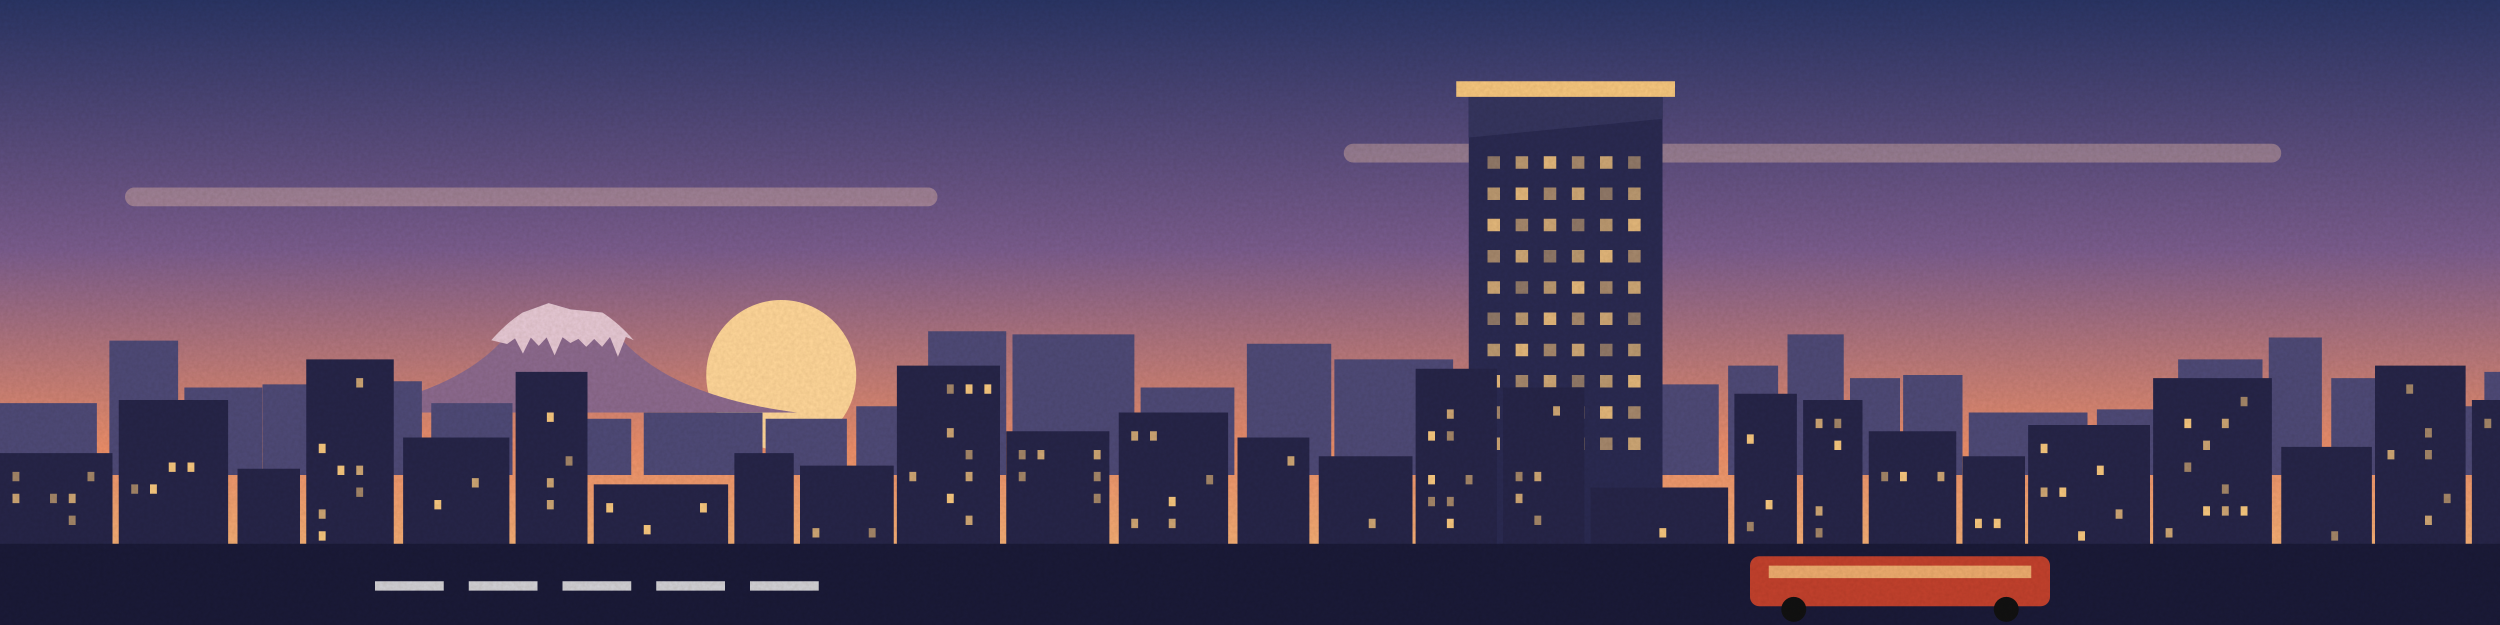
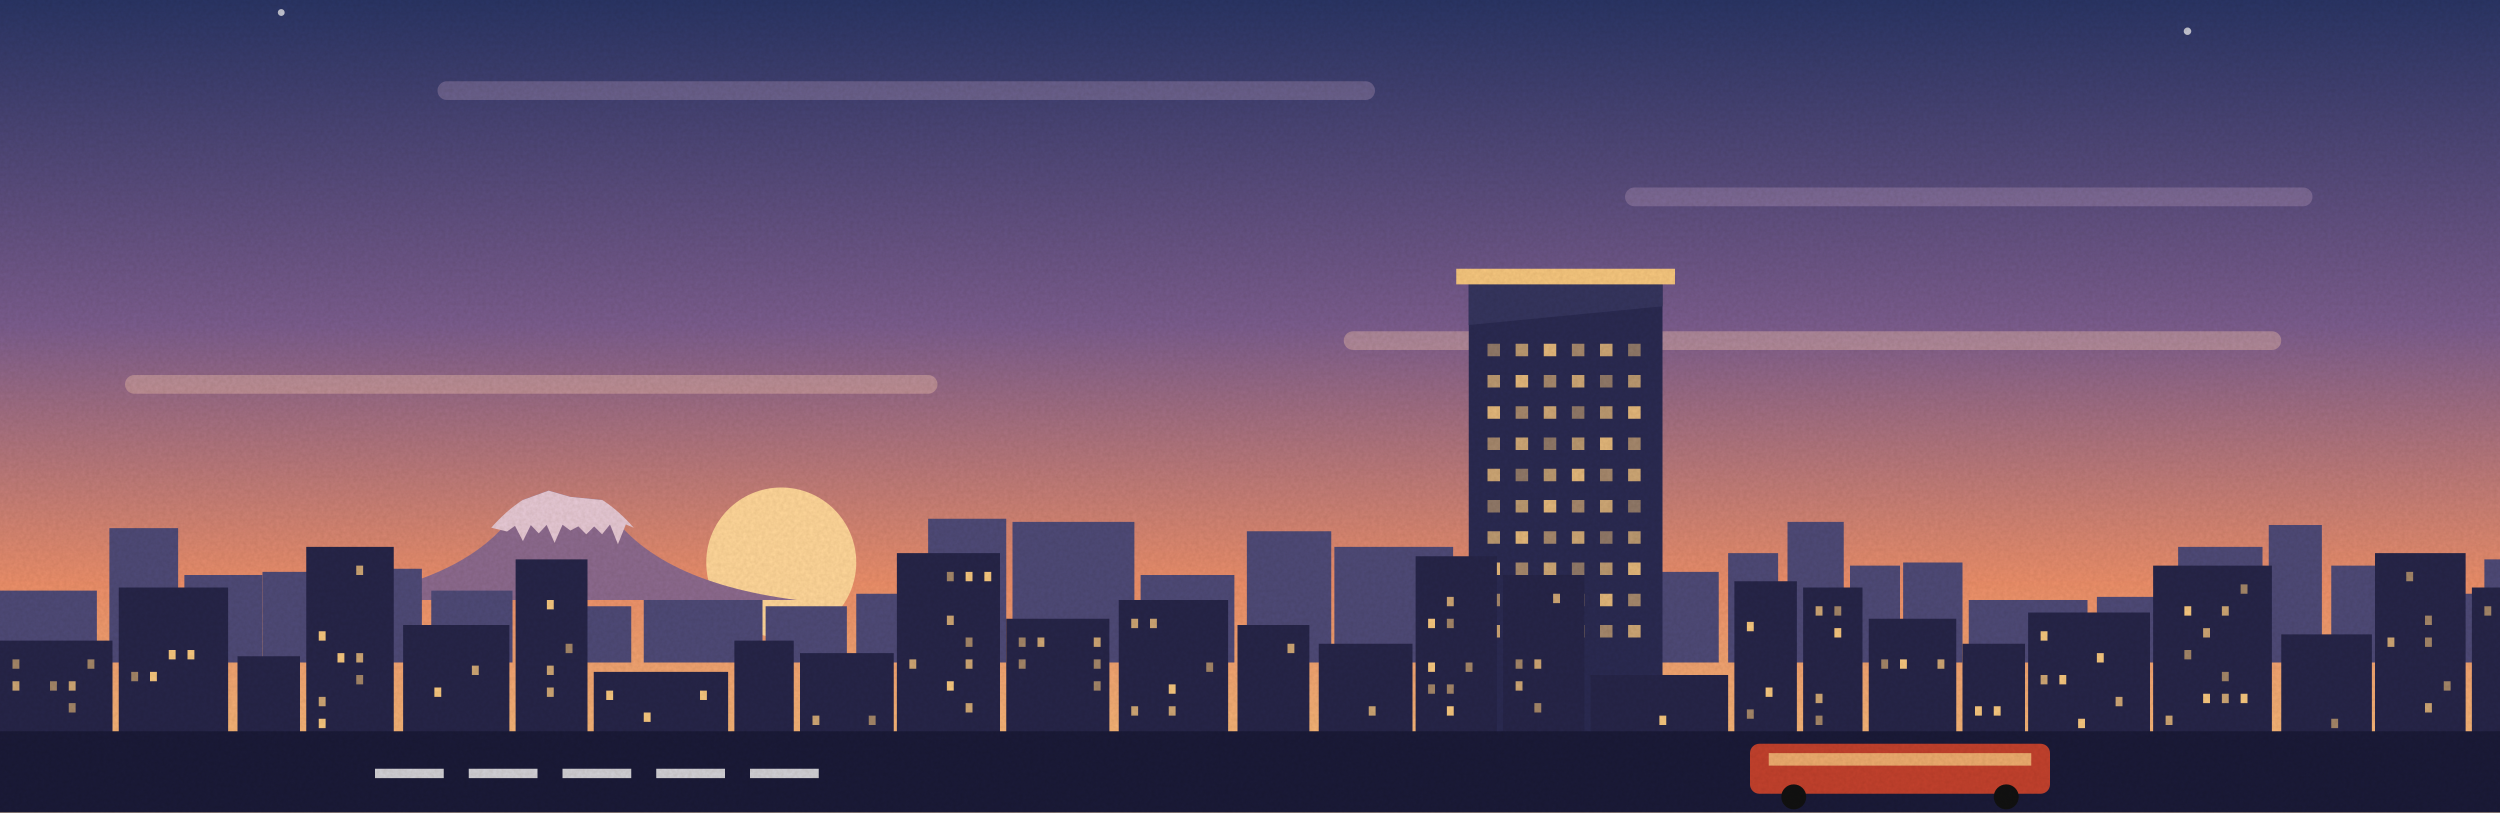
- <svg xmlns="http://www.w3.org/2000/svg" width="800" height="200" viewBox="0 0 800 200" preserveAspectRatio="xMidYMax slice">
+ <svg xmlns="http://www.w3.org/2000/svg" width="800" height="260" viewBox="0 -60 800 260" preserveAspectRatio="xMidYMax slice">
  <defs>
    <filter id="il-grain" x="0" y="0" width="100%" height="100%">
      <feTurbulence type="fractalNoise" baseFrequency=".85" numOctaves="2" stitchTiles="stitch" />
      <feColorMatrix type="matrix" values="0 0 0 0 .45  0 0 0 0 .38  0 0 0 0 .3  0 0 0 .55 0" />
    </filter>
    <linearGradient id="d6s" x1="0" y1="0" x2="0" y2="1">
      <stop offset="0" stop-color="#2a3566" />
      <stop offset="0.4" stop-color="#7b5d8f" />
      <stop offset="0.72" stop-color="#ec8f6a" />
      <stop offset="1" stop-color="#f8c77d" />
    </linearGradient>
  </defs>
-   <rect width="800" height="200" fill="url(#d6s)" />
+   <rect y="-60" width="800" height="260" fill="url(#d6s)" />
+   <g transform="translate(0 30)">
+     <rect x="140" y="-64" width="300" height="6" rx="3.0" fill="#c7a8c9" opacity="0.3" />
+     <rect x="520" y="-30" width="220" height="6" rx="3.0" fill="#c7a8c9" opacity="0.3" />
+     <circle cx="90" cy="-86" r="1.1" fill="#fff" opacity="0.7" />
+     <circle cx="700" cy="-80" r="1.2" fill="#fff" opacity="0.7" />
+     <circle cx="360" cy="-92" r="1" fill="#fff" opacity="0.5" />
+   </g>
  <circle cx="250" cy="120" r="24" fill="#ffd79a" />
  <path d="M105.0 132 Q153.0 125.88 167.25 100 L175.537 97 L182.55 99 L192.75 100 Q207.0 125.88 255.0 132 Z" fill="#8c6a8f" />
  <path d="M167.25 100 L175.537 97 L182.55 99 L192.75 100 Q198.067 103.44 202.805 108.88 L200.271 107.823 L197.737 114.165 L195.203 107.829 L192.669 110.982 L190.136 108.459 L187.602 110.984 L185.068 108.439 L182.534 109.762 L180 107.908 L177.466 113.738 L174.932 107.979 L172.398 110.683 L169.864 108.026 L167.331 113.152 L164.797 108.281 L162.263 110.077 L157.195 108.88 Q161.933 103.44 167.25 100 Z" fill="#e6c9d6" />
  <rect x="40" y="60" width="260" height="6" rx="3.0" fill="#ffd1b3" opacity="0.35" />
  <rect x="430" y="46" width="300" height="6" rx="3.0" fill="#ffd1b3" opacity="0.35" />
  <rect x="0" y="129" width="31" height="23" fill="#4e4a78" />
  <rect x="35" y="109" width="22" height="43" fill="#4e4a78" />
  <rect x="59" y="124" width="25" height="28" fill="#4e4a78" />
  <rect x="84" y="123" width="31" height="29" fill="#4e4a78" />
  <rect x="117" y="122" width="18" height="30" fill="#4e4a78" />
  <rect x="138" y="129" width="26" height="23" fill="#4e4a78" />
  <rect x="166" y="134" width="36" height="18" fill="#4e4a78" />
  <rect x="206" y="132" width="38" height="20" fill="#4e4a78" />
  <rect x="245" y="134" width="26" height="18" fill="#4e4a78" />
  <rect x="274" y="130" width="20" height="22" fill="#4e4a78" />
  <rect x="297" y="106" width="25" height="46" fill="#4e4a78" />
  <rect x="324" y="107" width="39" height="45" fill="#4e4a78" />
  <rect x="365" y="124" width="30" height="28" fill="#4e4a78" />
  <rect x="399" y="110" width="27" height="42" fill="#4e4a78" />
  <rect x="427" y="115" width="38" height="37" fill="#4e4a78" />
  <rect x="467" y="121" width="29" height="31" fill="#4e4a78" />
  <rect x="497" y="129" width="20" height="23" fill="#4e4a78" />
  <rect x="517" y="123" width="33" height="29" fill="#4e4a78" />
  <rect x="553" y="117" width="16" height="35" fill="#4e4a78" />
  <rect x="572" y="107" width="18" height="45" fill="#4e4a78" />
  <rect x="592" y="121" width="16" height="31" fill="#4e4a78" />
  <rect x="609" y="120" width="19" height="32" fill="#4e4a78" />
  <rect x="630" y="132" width="38" height="20" fill="#4e4a78" />
  <rect x="671" y="131" width="22" height="21" fill="#4e4a78" />
  <rect x="697" y="115" width="27" height="37" fill="#4e4a78" />
  <rect x="726" y="108" width="17" height="44" fill="#4e4a78" />
  <rect x="746" y="121" width="24" height="31" fill="#4e4a78" />
  <rect x="773" y="130" width="22" height="22" fill="#4e4a78" />
  <rect x="795" y="119" width="28" height="33" fill="#4e4a78" />
  <g>
    <rect x="470" y="30" width="62" height="146" fill="#2a2a52" />
    <path d="M470 30 L532 30 L532 38 L470 44 Z" fill="#35355f" />
    <rect x="466" y="26" width="70" height="5" fill="#f6c77f" />
    <rect x="476" y="50" width="4" height="4" fill="#f6c77f" opacity="0.5" />
    <rect x="485" y="50" width="4" height="4" fill="#f6c77f" opacity="0.7" />
    <rect x="494" y="50" width="4" height="4" fill="#f6c77f" opacity="0.9" />
    <rect x="503" y="50" width="4" height="4" fill="#f6c77f" opacity="0.6" />
    <rect x="512" y="50" width="4" height="4" fill="#f6c77f" opacity="0.8" />
    <rect x="521" y="50" width="4" height="4" fill="#f6c77f" opacity="0.5" />
    <rect x="476" y="60" width="4" height="4" fill="#f6c77f" opacity="0.7" />
    <rect x="485" y="60" width="4" height="4" fill="#f6c77f" opacity="0.9" />
    <rect x="494" y="60" width="4" height="4" fill="#f6c77f" opacity="0.6" />
    <rect x="503" y="60" width="4" height="4" fill="#f6c77f" opacity="0.8" />
    <rect x="512" y="60" width="4" height="4" fill="#f6c77f" opacity="0.5" />
    <rect x="521" y="60" width="4" height="4" fill="#f6c77f" opacity="0.7" />
    <rect x="476" y="70" width="4" height="4" fill="#f6c77f" opacity="0.9" />
    <rect x="485" y="70" width="4" height="4" fill="#f6c77f" opacity="0.6" />
    <rect x="494" y="70" width="4" height="4" fill="#f6c77f" opacity="0.8" />
    <rect x="503" y="70" width="4" height="4" fill="#f6c77f" opacity="0.5" />
    <rect x="512" y="70" width="4" height="4" fill="#f6c77f" opacity="0.7" />
    <rect x="521" y="70" width="4" height="4" fill="#f6c77f" opacity="0.9" />
    <rect x="476" y="80" width="4" height="4" fill="#f6c77f" opacity="0.6" />
    <rect x="485" y="80" width="4" height="4" fill="#f6c77f" opacity="0.8" />
    <rect x="494" y="80" width="4" height="4" fill="#f6c77f" opacity="0.5" />
    <rect x="503" y="80" width="4" height="4" fill="#f6c77f" opacity="0.7" />
    <rect x="512" y="80" width="4" height="4" fill="#f6c77f" opacity="0.9" />
    <rect x="521" y="80" width="4" height="4" fill="#f6c77f" opacity="0.6" />
    <rect x="476" y="90" width="4" height="4" fill="#f6c77f" opacity="0.8" />
    <rect x="485" y="90" width="4" height="4" fill="#f6c77f" opacity="0.5" />
    <rect x="494" y="90" width="4" height="4" fill="#f6c77f" opacity="0.7" />
    <rect x="503" y="90" width="4" height="4" fill="#f6c77f" opacity="0.9" />
    <rect x="512" y="90" width="4" height="4" fill="#f6c77f" opacity="0.6" />
    <rect x="521" y="90" width="4" height="4" fill="#f6c77f" opacity="0.8" />
    <rect x="476" y="100" width="4" height="4" fill="#f6c77f" opacity="0.5" />
    <rect x="485" y="100" width="4" height="4" fill="#f6c77f" opacity="0.7" />
    <rect x="494" y="100" width="4" height="4" fill="#f6c77f" opacity="0.9" />
    <rect x="503" y="100" width="4" height="4" fill="#f6c77f" opacity="0.6" />
    <rect x="512" y="100" width="4" height="4" fill="#f6c77f" opacity="0.8" />
    <rect x="521" y="100" width="4" height="4" fill="#f6c77f" opacity="0.5" />
    <rect x="476" y="110" width="4" height="4" fill="#f6c77f" opacity="0.7" />
    <rect x="485" y="110" width="4" height="4" fill="#f6c77f" opacity="0.9" />
    <rect x="494" y="110" width="4" height="4" fill="#f6c77f" opacity="0.6" />
    <rect x="503" y="110" width="4" height="4" fill="#f6c77f" opacity="0.8" />
    <rect x="512" y="110" width="4" height="4" fill="#f6c77f" opacity="0.5" />
    <rect x="521" y="110" width="4" height="4" fill="#f6c77f" opacity="0.7" />
    <rect x="476" y="120" width="4" height="4" fill="#f6c77f" opacity="0.9" />
    <rect x="485" y="120" width="4" height="4" fill="#f6c77f" opacity="0.6" />
    <rect x="494" y="120" width="4" height="4" fill="#f6c77f" opacity="0.8" />
    <rect x="503" y="120" width="4" height="4" fill="#f6c77f" opacity="0.5" />
    <rect x="512" y="120" width="4" height="4" fill="#f6c77f" opacity="0.7" />
    <rect x="521" y="120" width="4" height="4" fill="#f6c77f" opacity="0.9" />
    <rect x="476" y="130" width="4" height="4" fill="#f6c77f" opacity="0.6" />
    <rect x="485" y="130" width="4" height="4" fill="#f6c77f" opacity="0.8" />
    <rect x="494" y="130" width="4" height="4" fill="#f6c77f" opacity="0.5" />
    <rect x="503" y="130" width="4" height="4" fill="#f6c77f" opacity="0.7" />
    <rect x="512" y="130" width="4" height="4" fill="#f6c77f" opacity="0.9" />
    <rect x="521" y="130" width="4" height="4" fill="#f6c77f" opacity="0.6" />
    <rect x="476" y="140" width="4" height="4" fill="#f6c77f" opacity="0.8" />
    <rect x="485" y="140" width="4" height="4" fill="#f6c77f" opacity="0.5" />
    <rect x="494" y="140" width="4" height="4" fill="#f6c77f" opacity="0.7" />
    <rect x="503" y="140" width="4" height="4" fill="#f6c77f" opacity="0.9" />
    <rect x="512" y="140" width="4" height="4" fill="#f6c77f" opacity="0.6" />
    <rect x="521" y="140" width="4" height="4" fill="#f6c77f" opacity="0.8" />
  </g>
  <rect x="0" y="145" width="36" height="33" fill="#262549" />
  <rect x="4" y="151" width="2.2" height="3" fill="#f6c77f" opacity="0.6" />
  <rect x="28" y="151" width="2.2" height="3" fill="#f6c77f" opacity="0.6" />
  <rect x="4" y="158" width="2.2" height="3" fill="#f6c77f" opacity="0.8" />
  <rect x="16" y="158" width="2.2" height="3" fill="#f6c77f" opacity="0.6" />
  <rect x="22" y="158" width="2.2" height="3" fill="#f6c77f" opacity="0.8" />
  <rect x="22" y="165" width="2.2" height="3" fill="#f6c77f" opacity="0.6" />
  <rect x="38" y="128" width="35" height="50" fill="#262549" />
  <rect x="54" y="148" width="2.2" height="3" fill="#f6c77f" opacity="1" />
  <rect x="60" y="148" width="2.2" height="3" fill="#f6c77f" opacity="1" />
  <rect x="42" y="155" width="2.2" height="3" fill="#f6c77f" opacity="0.6" />
  <rect x="48" y="155" width="2.2" height="3" fill="#f6c77f" opacity="1" />
  <rect x="76" y="150" width="20" height="28" fill="#262549" />
  <rect x="98" y="115" width="28" height="63" fill="#262549" />
  <rect x="114" y="121" width="2.2" height="3" fill="#f6c77f" opacity="0.8" />
  <rect x="102" y="142" width="2.2" height="3" fill="#f6c77f" opacity="1" />
  <rect x="108" y="149" width="2.2" height="3" fill="#f6c77f" opacity="1" />
  <rect x="114" y="149" width="2.2" height="3" fill="#f6c77f" opacity="0.8" />
  <rect x="114" y="156" width="2.2" height="3" fill="#f6c77f" opacity="0.6" />
  <rect x="102" y="163" width="2.2" height="3" fill="#f6c77f" opacity="0.8" />
  <rect x="102" y="170" width="2.2" height="3" fill="#f6c77f" opacity="1" />
  <rect x="129" y="140" width="34" height="38" fill="#262549" />
  <rect x="151" y="153" width="2.2" height="3" fill="#f6c77f" opacity="0.8" />
  <rect x="139" y="160" width="2.2" height="3" fill="#f6c77f" opacity="1" />
  <rect x="165" y="119" width="23" height="59" fill="#262549" />
  <rect x="175" y="132" width="2.2" height="3" fill="#f6c77f" opacity="1" />
  <rect x="181" y="146" width="2.2" height="3" fill="#f6c77f" opacity="0.6" />
  <rect x="175" y="153" width="2.2" height="3" fill="#f6c77f" opacity="0.8" />
  <rect x="175" y="160" width="2.2" height="3" fill="#f6c77f" opacity="0.8" />
  <rect x="190" y="155" width="43" height="23" fill="#262549" />
  <rect x="194" y="161" width="2.2" height="3" fill="#f6c77f" opacity="1" />
  <rect x="224" y="161" width="2.2" height="3" fill="#f6c77f" opacity="1" />
  <rect x="206" y="168" width="2.2" height="3" fill="#f6c77f" opacity="1" />
  <rect x="235" y="145" width="19" height="33" fill="#262549" />
  <rect x="256" y="149" width="30" height="29" fill="#262549" />
  <rect x="260" y="169" width="2.2" height="3" fill="#f6c77f" opacity="0.8" />
  <rect x="278" y="169" width="2.2" height="3" fill="#f6c77f" opacity="0.6" />
  <rect x="287" y="117" width="33" height="61" fill="#262549" />
  <rect x="303" y="123" width="2.2" height="3" fill="#f6c77f" opacity="0.6" />
  <rect x="309" y="123" width="2.2" height="3" fill="#f6c77f" opacity="1" />
  <rect x="315" y="123" width="2.2" height="3" fill="#f6c77f" opacity="1" />
  <rect x="303" y="137" width="2.2" height="3" fill="#f6c77f" opacity="0.8" />
  <rect x="309" y="144" width="2.2" height="3" fill="#f6c77f" opacity="0.6" />
  <rect x="291" y="151" width="2.2" height="3" fill="#f6c77f" opacity="0.8" />
  <rect x="309" y="151" width="2.2" height="3" fill="#f6c77f" opacity="0.8" />
  <rect x="303" y="158" width="2.2" height="3" fill="#f6c77f" opacity="1" />
  <rect x="309" y="165" width="2.2" height="3" fill="#f6c77f" opacity="0.8" />
  <rect x="322" y="138" width="33" height="40" fill="#262549" />
  <rect x="326" y="144" width="2.2" height="3" fill="#f6c77f" opacity="0.6" />
  <rect x="332" y="144" width="2.2" height="3" fill="#f6c77f" opacity="0.8" />
  <rect x="350" y="144" width="2.2" height="3" fill="#f6c77f" opacity="0.8" />
  <rect x="326" y="151" width="2.2" height="3" fill="#f6c77f" opacity="0.6" />
  <rect x="350" y="151" width="2.2" height="3" fill="#f6c77f" opacity="0.6" />
  <rect x="350" y="158" width="2.2" height="3" fill="#f6c77f" opacity="0.6" />
  <rect x="358" y="132" width="35" height="46" fill="#262549" />
  <rect x="362" y="138" width="2.2" height="3" fill="#f6c77f" opacity="0.8" />
  <rect x="368" y="138" width="2.2" height="3" fill="#f6c77f" opacity="0.8" />
  <rect x="386" y="152" width="2.2" height="3" fill="#f6c77f" opacity="0.6" />
  <rect x="374" y="159" width="2.2" height="3" fill="#f6c77f" opacity="1" />
  <rect x="362" y="166" width="2.2" height="3" fill="#f6c77f" opacity="0.8" />
  <rect x="374" y="166" width="2.2" height="3" fill="#f6c77f" opacity="0.8" />
  <rect x="396" y="140" width="23" height="38" fill="#262549" />
  <rect x="412" y="146" width="2.2" height="3" fill="#f6c77f" opacity="0.8" />
  <rect x="422" y="146" width="30" height="32" fill="#262549" />
  <rect x="438" y="166" width="2.2" height="3" fill="#f6c77f" opacity="0.8" />
  <rect x="453" y="118" width="26" height="60" fill="#262549" />
  <rect x="463" y="131" width="2.2" height="3" fill="#f6c77f" opacity="0.8" />
  <rect x="457" y="138" width="2.2" height="3" fill="#f6c77f" opacity="1" />
  <rect x="463" y="138" width="2.2" height="3" fill="#f6c77f" opacity="0.6" />
  <rect x="457" y="152" width="2.2" height="3" fill="#f6c77f" opacity="1" />
  <rect x="469" y="152" width="2.2" height="3" fill="#f6c77f" opacity="0.6" />
  <rect x="457" y="159" width="2.2" height="3" fill="#f6c77f" opacity="0.6" />
  <rect x="463" y="159" width="2.2" height="3" fill="#f6c77f" opacity="0.6" />
  <rect x="463" y="166" width="2.2" height="3" fill="#f6c77f" opacity="1" />
  <rect x="481" y="124" width="26" height="54" fill="#262549" />
  <rect x="497" y="130" width="2.2" height="3" fill="#f6c77f" opacity="0.8" />
  <rect x="485" y="151" width="2.2" height="3" fill="#f6c77f" opacity="0.6" />
  <rect x="491" y="151" width="2.2" height="3" fill="#f6c77f" opacity="0.8" />
  <rect x="485" y="158" width="2.2" height="3" fill="#f6c77f" opacity="0.8" />
  <rect x="491" y="165" width="2.2" height="3" fill="#f6c77f" opacity="0.6" />
  <rect x="509" y="156" width="44" height="22" fill="#262549" />
  <rect x="531" y="169" width="2.2" height="3" fill="#f6c77f" opacity="1" />
  <rect x="555" y="126" width="20" height="52" fill="#262549" />
  <rect x="559" y="139" width="2.2" height="3" fill="#f6c77f" opacity="1" />
  <rect x="565" y="160" width="2.2" height="3" fill="#f6c77f" opacity="1" />
  <rect x="559" y="167" width="2.2" height="3" fill="#f6c77f" opacity="0.6" />
  <rect x="577" y="128" width="19" height="50" fill="#262549" />
  <rect x="581" y="134" width="2.2" height="3" fill="#f6c77f" opacity="0.8" />
  <rect x="587" y="134" width="2.2" height="3" fill="#f6c77f" opacity="0.6" />
  <rect x="587" y="141" width="2.2" height="3" fill="#f6c77f" opacity="1" />
  <rect x="581" y="162" width="2.2" height="3" fill="#f6c77f" opacity="0.8" />
  <rect x="581" y="169" width="2.2" height="3" fill="#f6c77f" opacity="0.6" />
  <rect x="598" y="138" width="28" height="40" fill="#262549" />
  <rect x="602" y="151" width="2.2" height="3" fill="#f6c77f" opacity="0.6" />
  <rect x="608" y="151" width="2.2" height="3" fill="#f6c77f" opacity="1" />
  <rect x="620" y="151" width="2.2" height="3" fill="#f6c77f" opacity="0.8" />
  <rect x="628" y="146" width="20" height="32" fill="#262549" />
  <rect x="632" y="166" width="2.2" height="3" fill="#f6c77f" opacity="1" />
  <rect x="638" y="166" width="2.2" height="3" fill="#f6c77f" opacity="1" />
  <rect x="649" y="136" width="39" height="42" fill="#262549" />
  <rect x="653" y="142" width="2.2" height="3" fill="#f6c77f" opacity="1" />
  <rect x="671" y="149" width="2.2" height="3" fill="#f6c77f" opacity="1" />
  <rect x="653" y="156" width="2.2" height="3" fill="#f6c77f" opacity="0.8" />
  <rect x="659" y="156" width="2.2" height="3" fill="#f6c77f" opacity="1" />
  <rect x="677" y="163" width="2.2" height="3" fill="#f6c77f" opacity="0.8" />
  <rect x="665" y="170" width="2.2" height="3" fill="#f6c77f" opacity="1" />
  <rect x="689" y="121" width="38" height="57" fill="#262549" />
  <rect x="717" y="127" width="2.2" height="3" fill="#f6c77f" opacity="0.6" />
  <rect x="699" y="134" width="2.2" height="3" fill="#f6c77f" opacity="1" />
  <rect x="711" y="134" width="2.2" height="3" fill="#f6c77f" opacity="0.8" />
  <rect x="705" y="141" width="2.2" height="3" fill="#f6c77f" opacity="0.8" />
  <rect x="699" y="148" width="2.2" height="3" fill="#f6c77f" opacity="0.6" />
  <rect x="711" y="155" width="2.2" height="3" fill="#f6c77f" opacity="0.6" />
  <rect x="705" y="162" width="2.2" height="3" fill="#f6c77f" opacity="1" />
  <rect x="711" y="162" width="2.2" height="3" fill="#f6c77f" opacity="0.8" />
  <rect x="717" y="162" width="2.2" height="3" fill="#f6c77f" opacity="1" />
  <rect x="693" y="169" width="2.2" height="3" fill="#f6c77f" opacity="0.8" />
  <rect x="730" y="143" width="29" height="35" fill="#262549" />
  <rect x="746" y="170" width="2.2" height="3" fill="#f6c77f" opacity="0.6" />
  <rect x="760" y="117" width="29" height="61" fill="#262549" />
  <rect x="770" y="123" width="2.2" height="3" fill="#f6c77f" opacity="0.6" />
  <rect x="776" y="137" width="2.2" height="3" fill="#f6c77f" opacity="0.6" />
  <rect x="764" y="144" width="2.2" height="3" fill="#f6c77f" opacity="0.8" />
  <rect x="776" y="144" width="2.2" height="3" fill="#f6c77f" opacity="0.6" />
  <rect x="782" y="158" width="2.2" height="3" fill="#f6c77f" opacity="0.6" />
  <rect x="776" y="165" width="2.2" height="3" fill="#f6c77f" opacity="0.8" />
  <rect x="791" y="128" width="38" height="50" fill="#262549" />
  <rect x="795" y="134" width="2.2" height="3" fill="#f6c77f" opacity="0.6" />
  <rect x="801" y="134" width="2.2" height="3" fill="#f6c77f" opacity="1" />
  <rect x="819" y="134" width="2.2" height="3" fill="#f6c77f" opacity="1" />
  <rect x="813" y="155" width="2.2" height="3" fill="#f6c77f" opacity="1" />
  <rect x="819" y="169" width="2.2" height="3" fill="#f6c77f" opacity="0.6" />
  <rect y="174" width="800" height="26" fill="#1a1a38" />
  <rect x="120" y="186" width="22" height="3" fill="#fff" opacity=".8" />
  <rect x="150" y="186" width="22" height="3" fill="#fff" opacity=".8" />
  <rect x="180" y="186" width="22" height="3" fill="#fff" opacity=".8" />
  <rect x="210" y="186" width="22" height="3" fill="#fff" opacity=".8" />
  <rect x="240" y="186" width="22" height="3" fill="#fff" opacity=".8" />
  <rect x="560" y="178" width="96" height="16" rx="3" fill="#c2412d" />
  <rect x="566" y="181" width="84" height="4" fill="#f6c77f" opacity=".8" />
  <circle cx="574" cy="195" r="4" fill="#111" />
  <circle cx="642" cy="195" r="4" fill="#111" />
-   <rect width="800" height="200" filter="url(#il-grain)" opacity=".5" style="mix-blend-mode:multiply" />
+   <rect y="-60" width="800" height="260" filter="url(#il-grain)" opacity=".5" style="mix-blend-mode:multiply" />
</svg>
